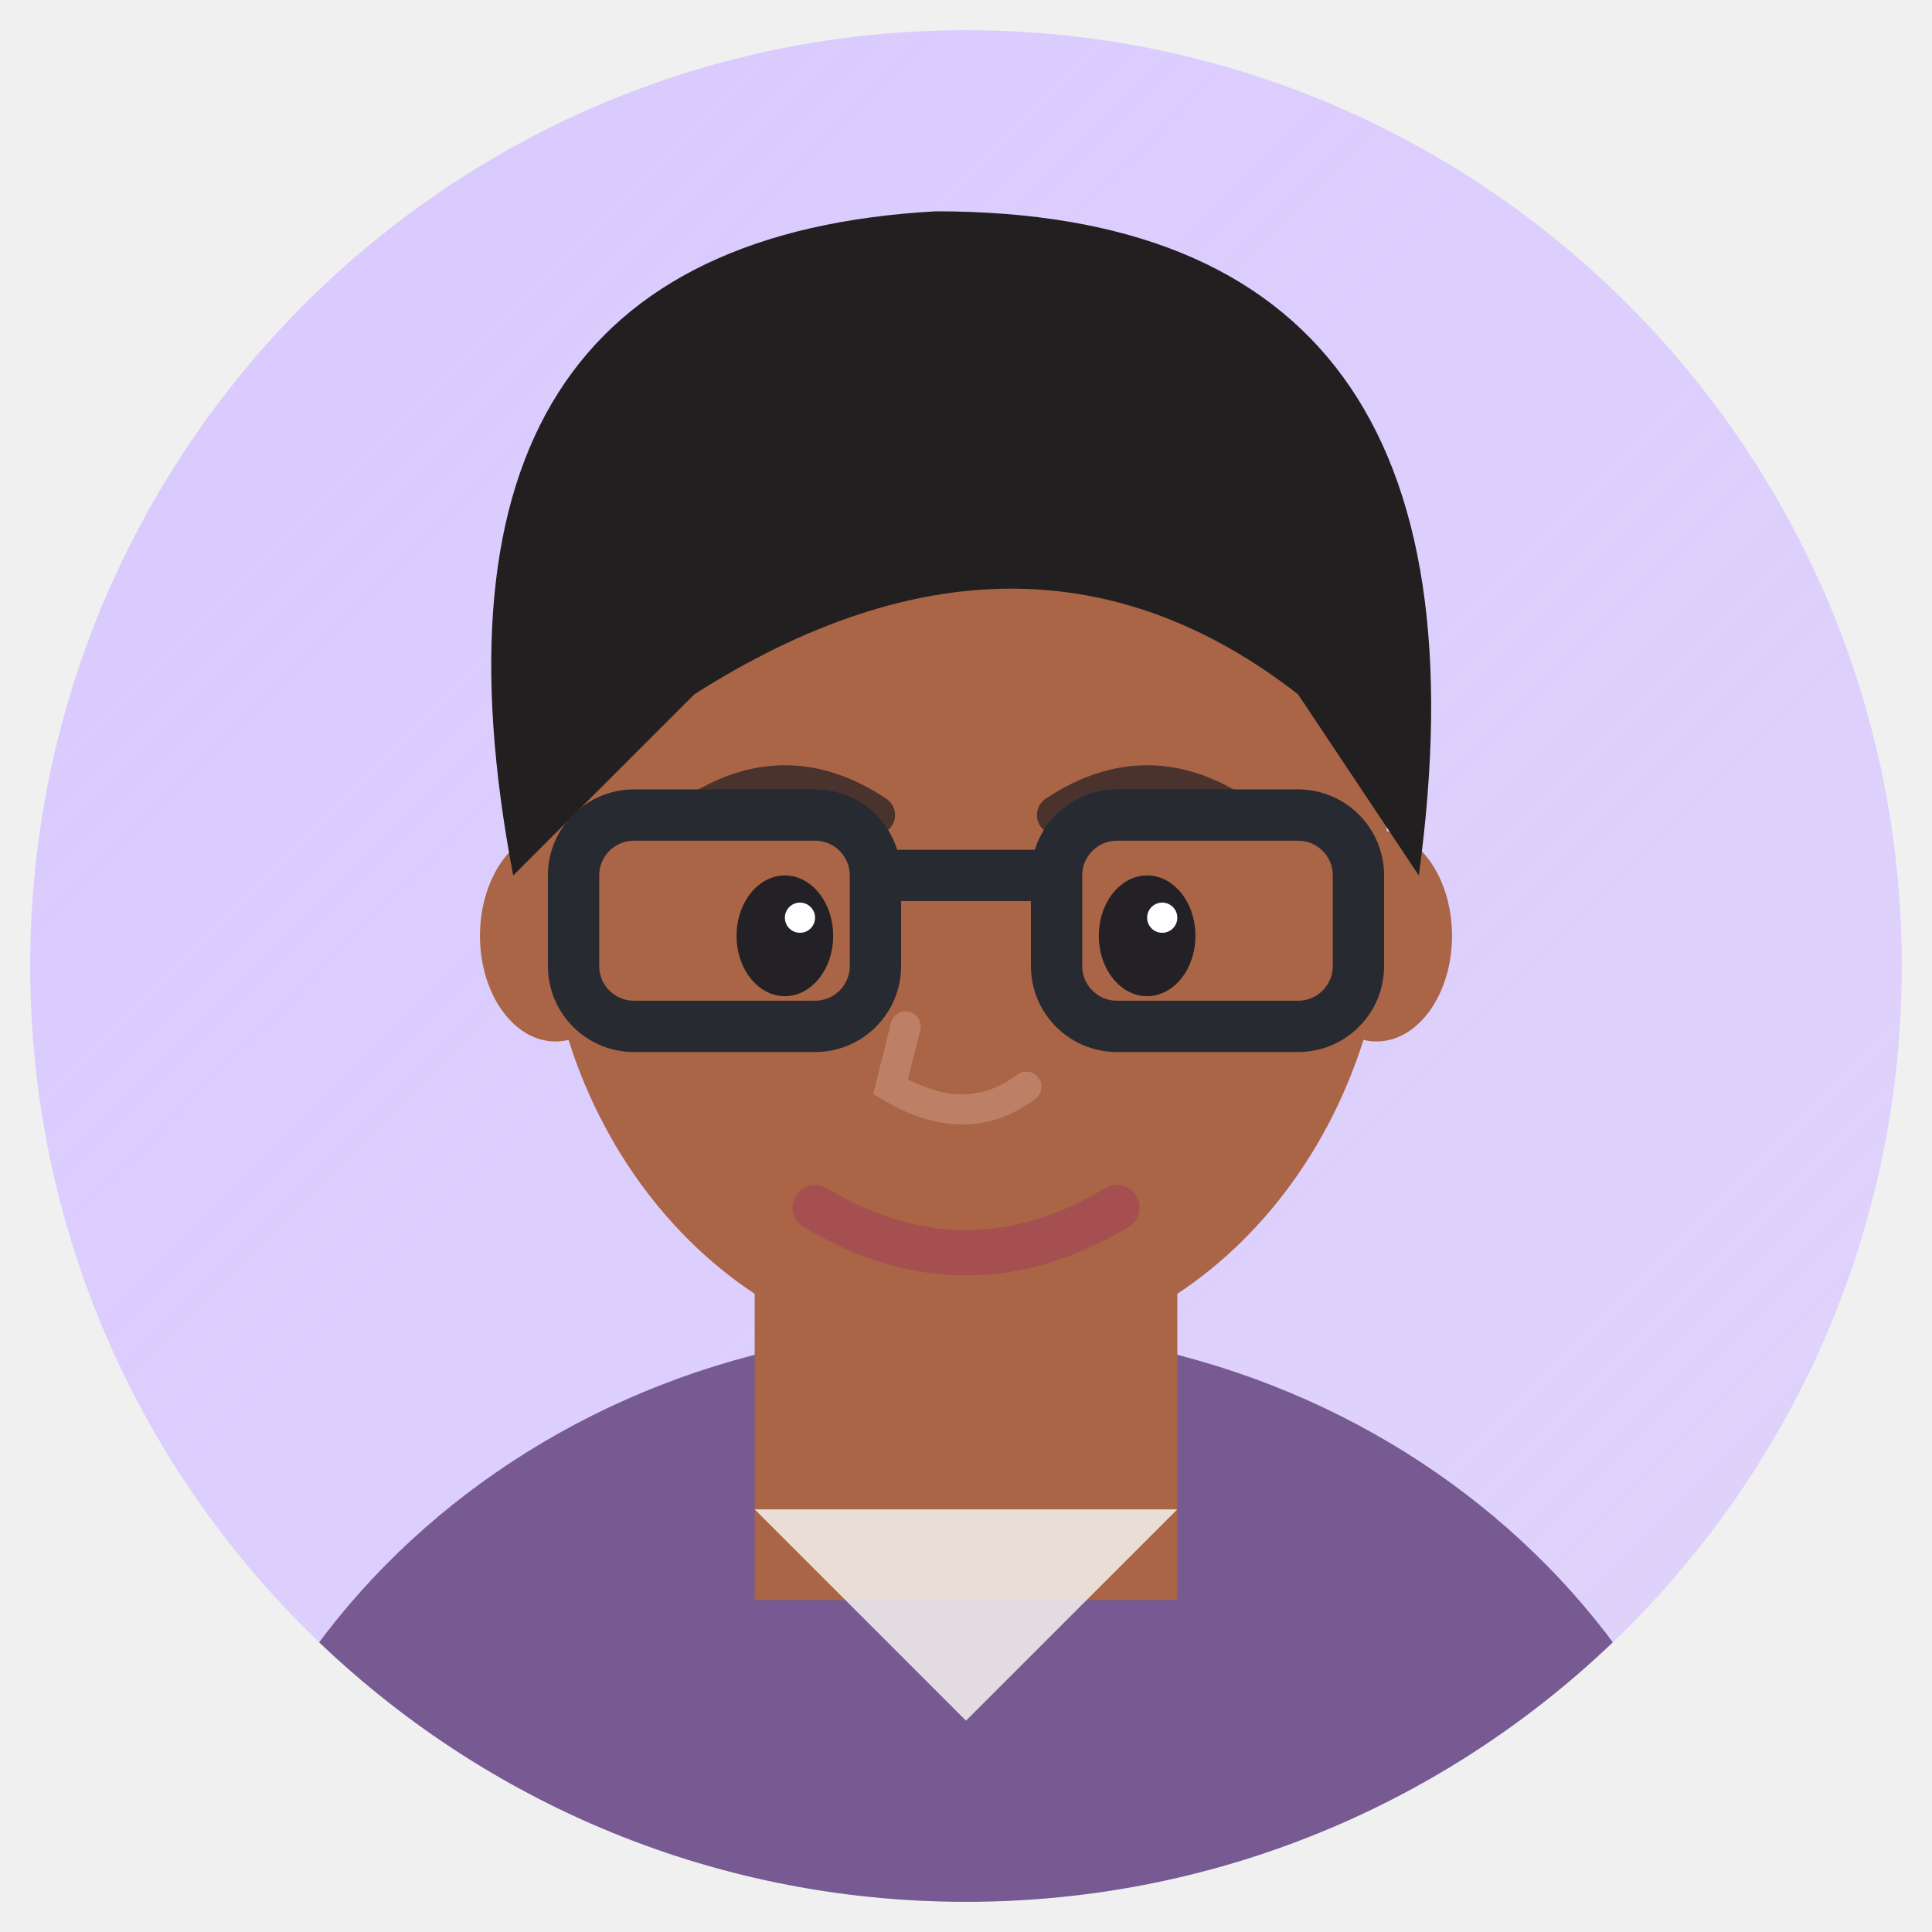
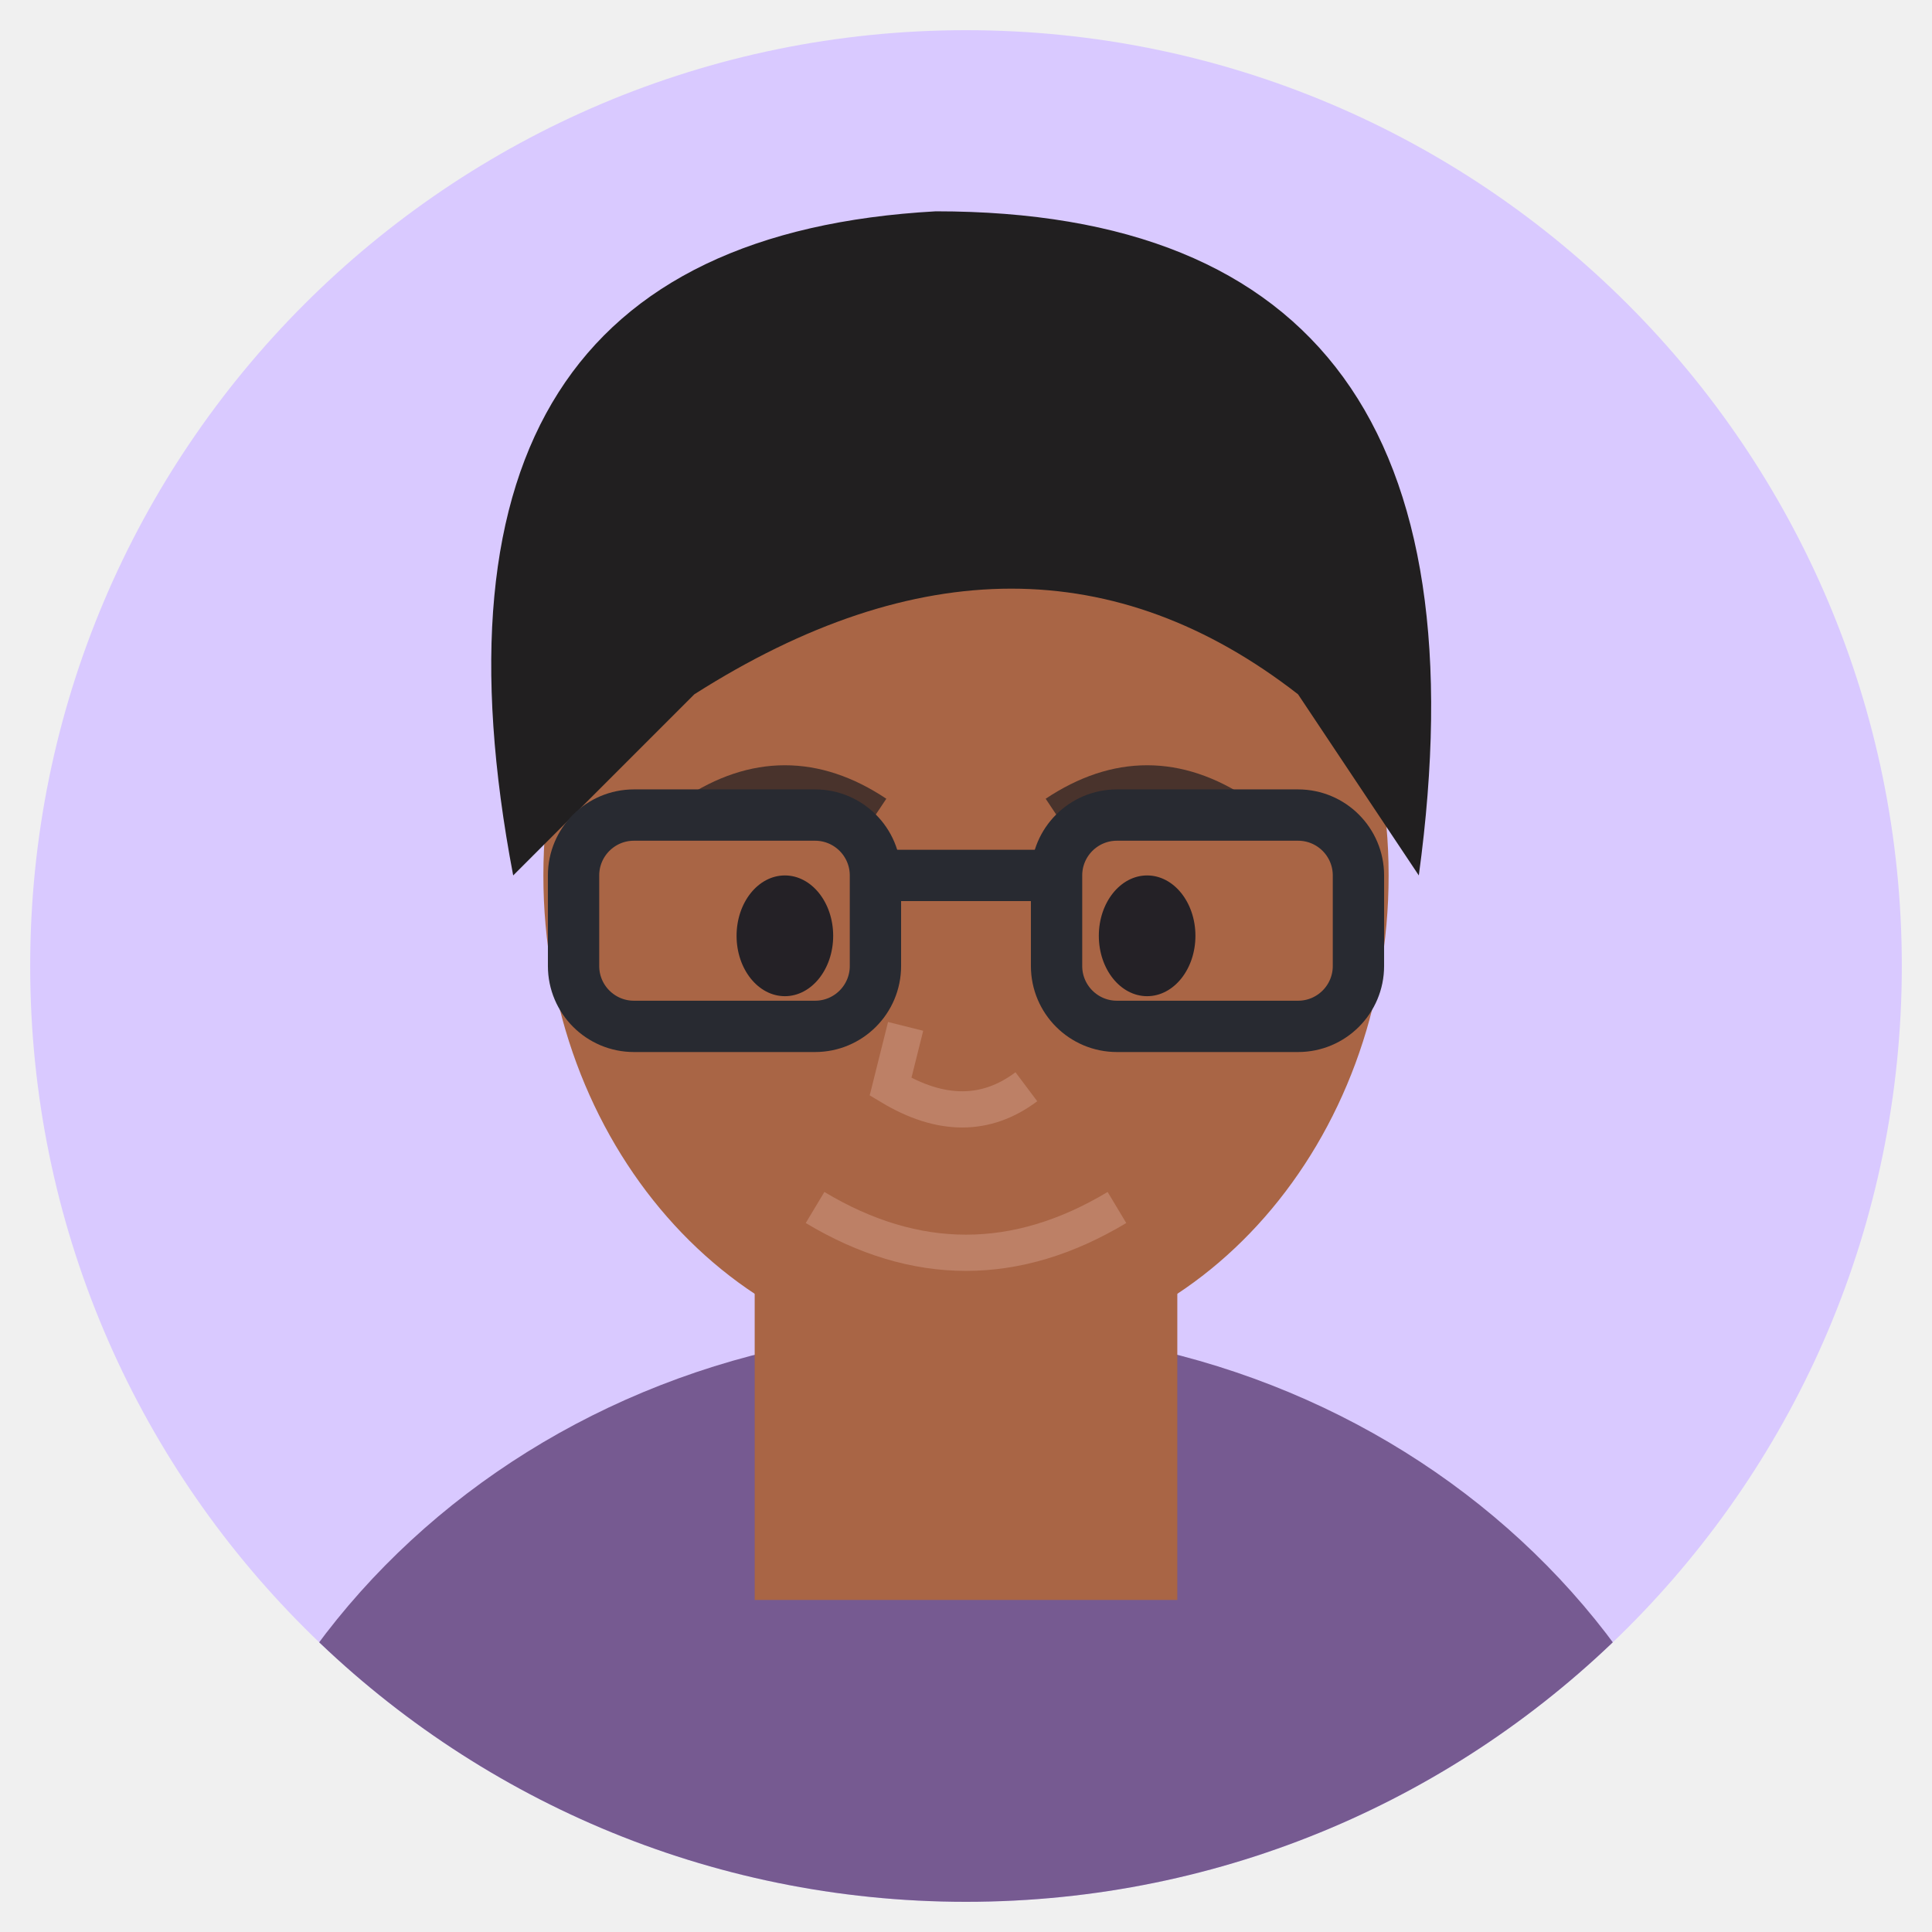
<svg xmlns="http://www.w3.org/2000/svg" width="64" height="64" viewBox="0 0 64 64">
  <defs>
    <clipPath id="c">
      <circle cx="32" cy="32" r="31" />
    </clipPath>
-     <linearGradient id="bg" x1="0" y1="0" x2="1" y2="1">
-       <stop stop-color="#d9c9ff" />
-       <stop offset="1" stop-color="#d9c9ff" stop-opacity=".72" />
-     </linearGradient>
  </defs>
-   <circle cx="32" cy="32" r="31" fill="url(#bg)" />
+   <circle cx="32" cy="32" r="31" fill="#d9c9ff" />
  <g clip-path="url(#c)">
    <ellipse cx="32" cy="68" rx="26" ry="24" fill="#765a91" />
    <path d="M25 42H39V53H25Z" fill="#a96545" />
    <ellipse cx="32" cy="29" rx="14" ry="16" fill="#a96545" />
-     <ellipse cx="18.4" cy="31" rx="2.5" ry="3.5" fill="#a96545" />
-     <ellipse cx="45.6" cy="31" rx="2.5" ry="3.5" fill="#a96545" />
    <path d="M17 29Q13 8 31 7Q50 7 47 29L43 23Q34 16 23 23Z" fill="#211f20" />
-     <path d="M23 27Q26 25 29 27M35 27Q38 25 41 27" stroke="#49332c" stroke-width="1.3" stroke-linecap="round" fill="none" />
+     <path d="M23 27Q26 25 29 27M35 27Q38 25 41 27" stroke="#49332c" stroke-width="1.3" fill="none" />
    <ellipse cx="26" cy="31" rx="1.6" ry="2" fill="#242126" />
    <ellipse cx="38" cy="31" rx="1.6" ry="2" fill="#242126" />
-     <circle cx="26.5" cy="30.4" r=".5" fill="#fff" />
-     <circle cx="38.5" cy="30.4" r=".5" fill="#fff" />
-     <path d="M30 34L29.5 36Q32 37.5 34 36" stroke="#bd8066" stroke-width="1" fill="none" stroke-linecap="round" />
-     <path d="M27 40Q32 43 37 40" stroke="#a64f50" stroke-width="1.5" fill="none" stroke-linecap="round" />
+     <path d="M30 34L29.5 36Q32 37.5 34 36M27 40Q32 43 37 40" stroke="#bd8066" stroke-width="1.2" fill="none" />
    <g fill="none" stroke="#282a31" stroke-width="1.7">
      <rect x="19" y="27" width="10" height="7" rx="2" />
      <rect x="35" y="27" width="10" height="7" rx="2" />
      <path d="M29 29H35" />
    </g>
-     <path d="M25 50L32 57L39 50" fill="#f4f2ef" opacity=".85" />
  </g>
</svg>
